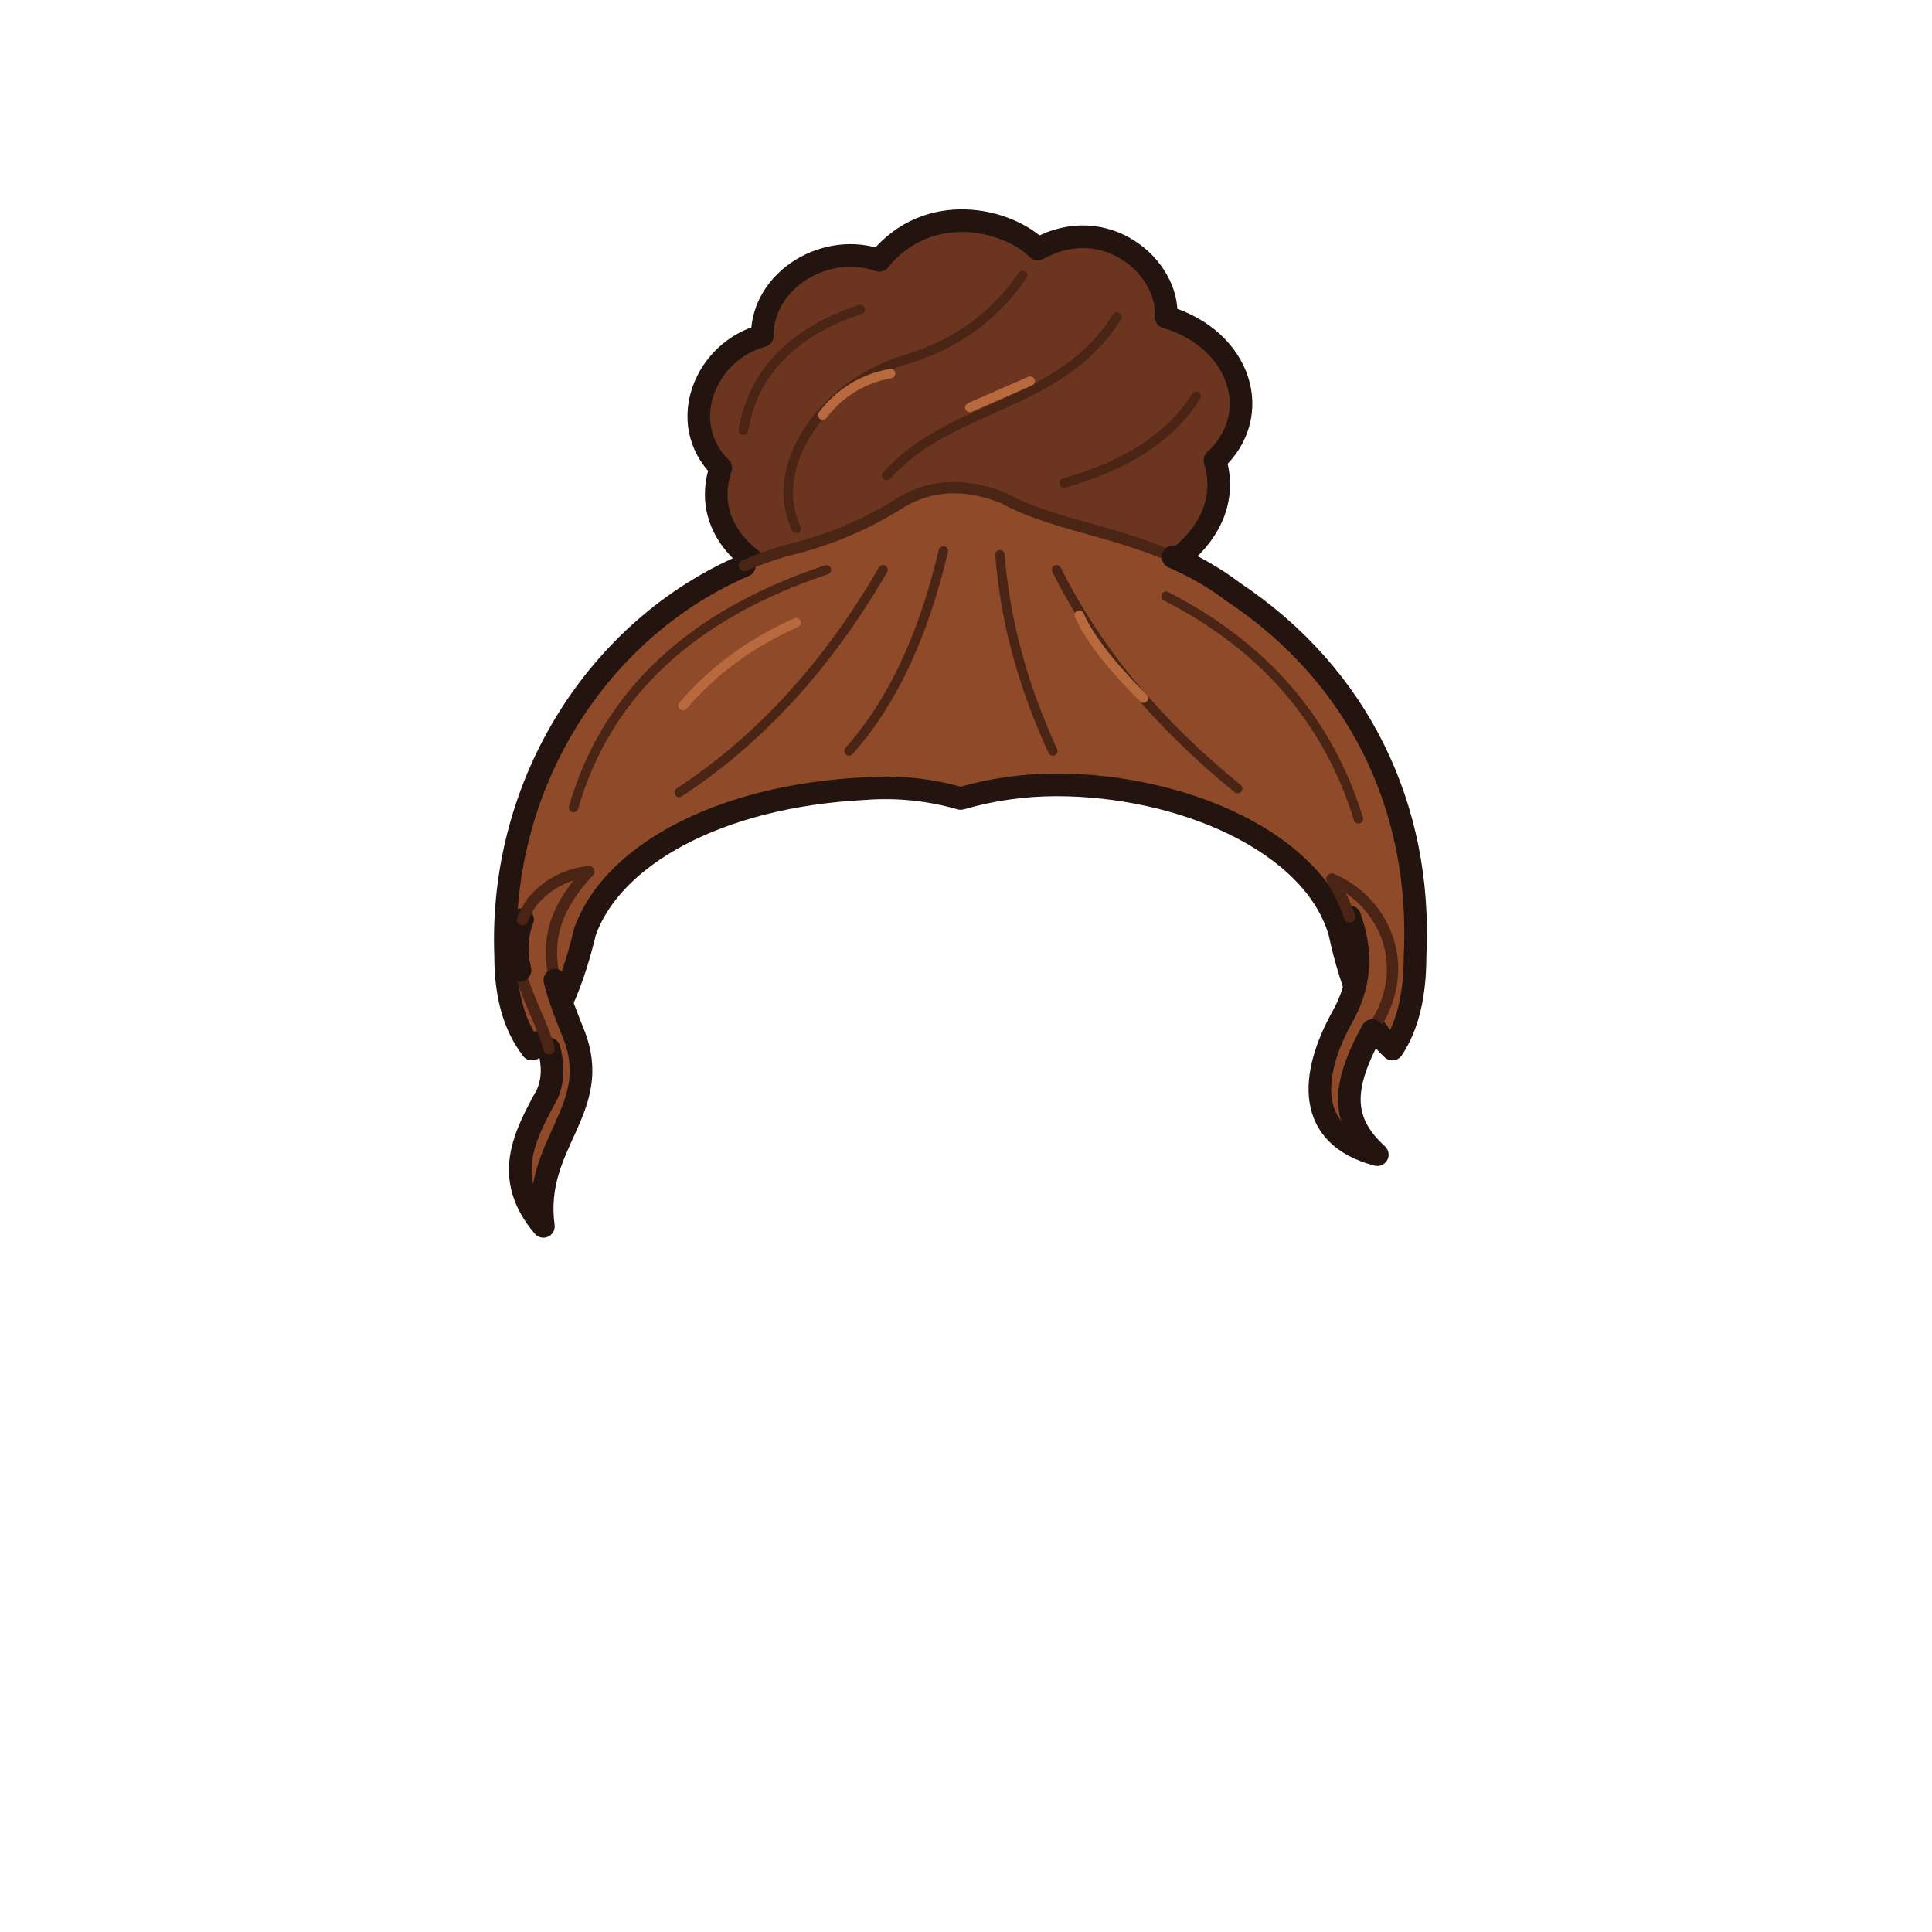
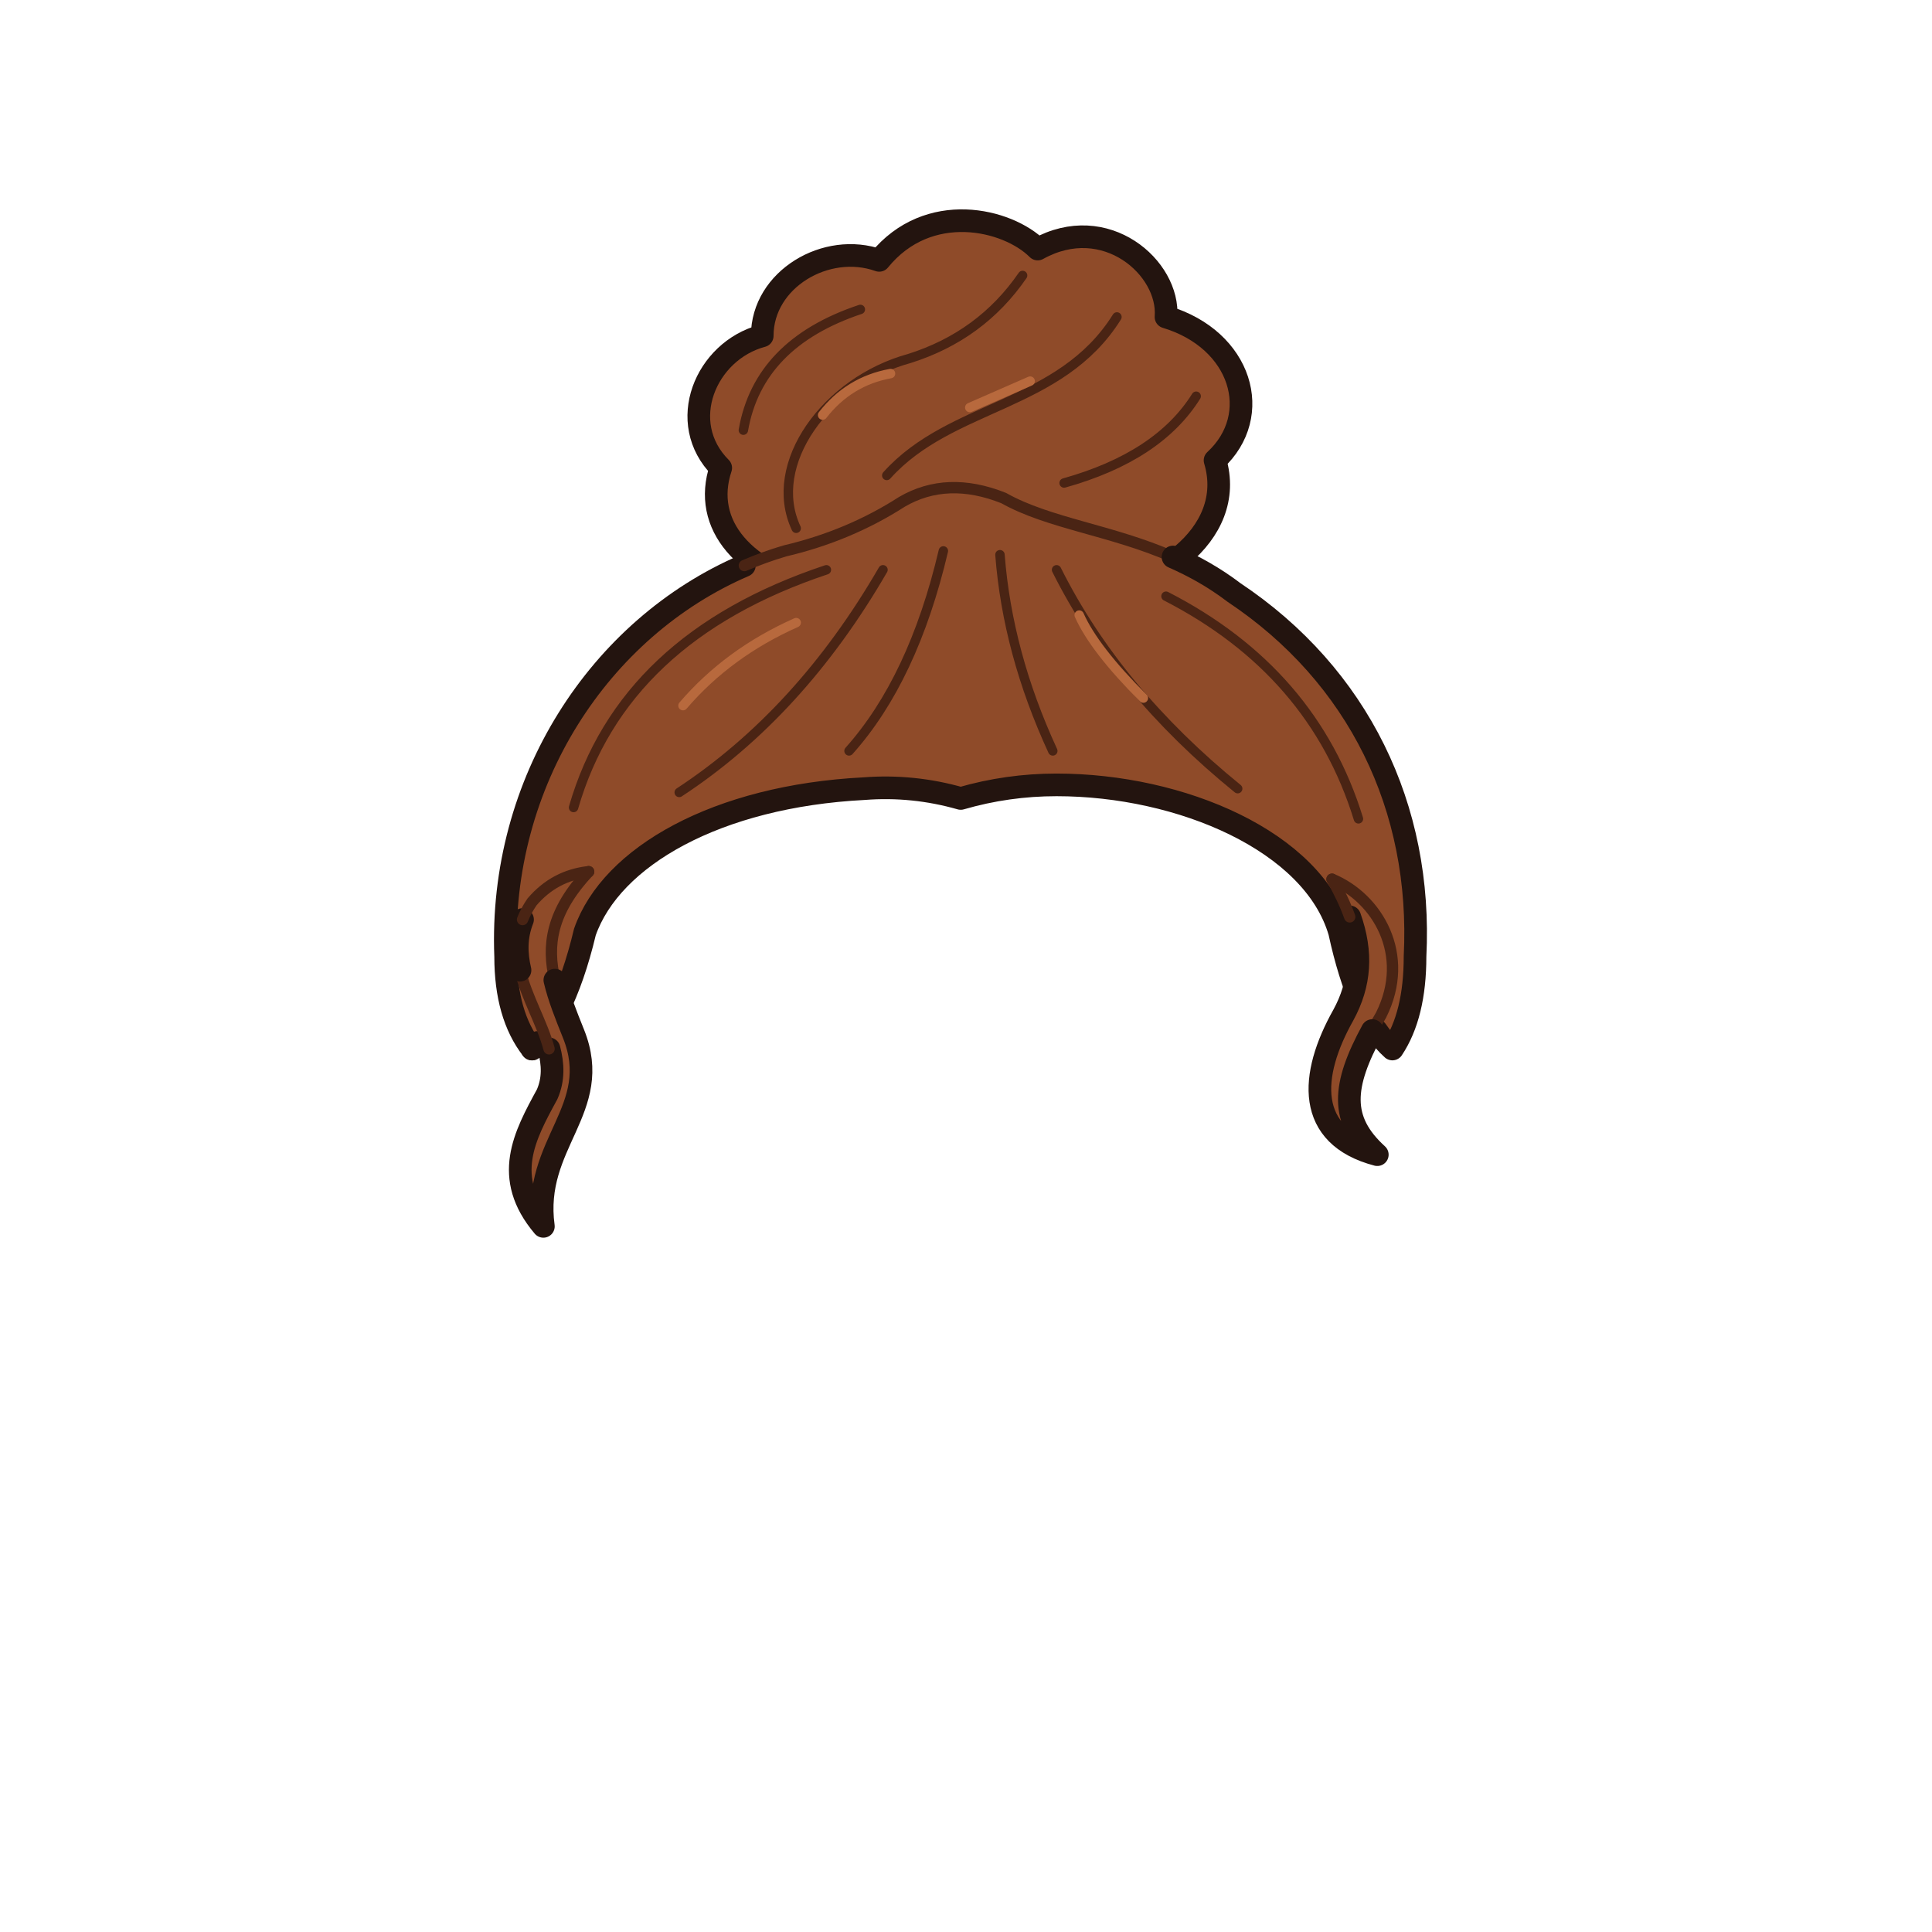
<svg xmlns="http://www.w3.org/2000/svg" viewBox="0 0 512 512" width="512" height="512" data-length="updo" data-softened="1">
-   <g id="hair_back" fill="#6b3520" stroke="#23140f" stroke-width="6" stroke-linejoin="round">
+   <g id="hair_back" fill="#8f4b29" stroke="#23140f" stroke-width="6" stroke-linejoin="round">
    <path d="M219 157C197 152 186 139 191 124C179 112 187 93 202 89C202 74 219 64 233 69C246 53 267 58 275 66C293 56 310 71 309 84C329 90 335 110 322 122C328 142 305 157 286 157Z" />
  </g>
  <g id="hair_base" fill="#8f4b29" stroke="#23140f" stroke-width="6" stroke-linejoin="round">
    <path d="M141 278Q134 269 134 253.5C132 203 164 159 208 146Q225 142 239 133Q251 126 266 132C282 141 306 141 327 157C360 179 377 214 375 253.5Q375 269 369 278Q360 270 355 247C348 223 313 208 280 208Q267 208 254.6 211.6Q242 208 229 209C190 211 162 227 155 247Q150 268 141 278Z" stroke="none" />
    <path fill="none" stroke="#23140f" stroke-width="6" stroke-linejoin="round" stroke-linecap="round" d="M141 278 Q134 269 134 253.5 C132.17 207.21 158.9 166.38 197.26 149.88" />
    <path fill="none" stroke="#4a2414" stroke-width="3" stroke-linejoin="round" stroke-linecap="round" d="M197.26 149.88 C200.75 148.38 204.33 147.08 208 146 Q225 142 239 133 Q251 126 266 132 C278 138.75 294.5 140.44 310.86 147.61" />
    <path fill="none" stroke="#23140f" stroke-width="6" stroke-linejoin="round" stroke-linecap="round" d="M310.86 147.61 C316.31 150 321.75 153 327 157 C360 179 377 214 375 253.5 Q375 269 369 278 Q366.75 276 364.75 273.06" />
    <path fill="none" stroke="#4a2414" stroke-width="3" stroke-linejoin="round" stroke-linecap="round" d="M364.75 273.06 Q362.75 270.12 361 266.25" />
    <path fill="none" stroke="#23140f" stroke-width="6" stroke-linejoin="round" stroke-linecap="round" d="M361 266.25 Q357.5 258.5 355 247 C348 223 313 208 280 208 Q267 208 254.6 211.6 Q242 208 229 209 C190 211 162 227 155 247 Q152.08 259.25 147.81 267.76" />
    <path fill="none" stroke="#4a2414" stroke-width="3" stroke-linejoin="round" stroke-linecap="round" d="M147.81 267.76 Q145.36 272.62 142.47 276.26" />
    <path fill="none" stroke="#23140f" stroke-width="6" stroke-linejoin="round" stroke-linecap="round" d="M142.47 276.26 Q141.75 277.17 141 278" />
  </g>
  <g id="hair_bangs" fill="#8f4b29" stroke="#23140f" stroke-width="6" stroke-linejoin="round">
    <path d="M156 231C141 247 146 259 152 274C160 294 141 303 144 325C133 312 139 301 145 290C152 274 128 258 141 239Q147 232 156 231Z" stroke="none" />
    <path fill="none" stroke="#4a2414" stroke-width="3" stroke-linejoin="round" stroke-linecap="round" d="M156 231 C146 241.67 144.89 250.56 147.04 259.74" />
    <path fill="none" stroke="#23140f" stroke-width="6" stroke-linejoin="round" stroke-linecap="round" d="M147.04 259.74 C148.11 264.33 150 269 152 274 C160 294 141 303 144 325 C133 312 139 301 145 290 C146.75 286 146.56 282 145.5 277.95" />
    <path fill="none" stroke="#4a2414" stroke-width="3" stroke-linejoin="round" stroke-linecap="round" d="M145.5 277.95 C143.73 271.21 139.53 264.33 137.81 257.11" />
    <path fill="none" stroke="#23140f" stroke-width="6" stroke-linejoin="round" stroke-linecap="round" d="M137.81 257.11 C136.79 252.78 136.66 248.32 138.48 243.69" />
    <path fill="none" stroke="#4a2414" stroke-width="3" stroke-linejoin="round" stroke-linecap="round" d="M138.48 243.69 C139.09 242.15 139.92 240.58 141 239 Q147 232 156 231" />
    <path d="M353 233C365 238 374 253 366 269C356 286 354 296 365 306C346 301 347 285 356 269C362 258 361 247 353 233Z" stroke="none" />
    <path fill="none" stroke="#4a2414" stroke-width="3" stroke-linejoin="round" stroke-linecap="round" d="M353 233 C365 238 374 253 366 269 C365.17 270.42 364.39 271.78 363.67 273.11" />
    <path fill="none" stroke="#23140f" stroke-width="6" stroke-linejoin="round" stroke-linecap="round" d="M363.67 273.11 C355.76 287.67 354.92 296.83 365 306 C346 301 347 285 356 269 C360.5 260.75 361.06 252.5 357.69 242.98" />
    <path fill="none" stroke="#4a2414" stroke-width="3" stroke-linejoin="round" stroke-linecap="round" d="M357.69 242.98 C356.56 239.81 355 236.5 353 233" />
  </g>
  <g id="hair_lines" fill="none" stroke-width="2.5" stroke-linecap="round" stroke-linejoin="round">
    <path stroke="#4a2414" d="M197 114Q201 91 228 82 M211 140C203 123 219 101 241 95Q260 89 271 73 M235 126C252 107 281 108 296 84 M282 128Q307 121 317 105 M152 214Q165 169 219 151 M180 210Q212 189 234 151 M225 199Q242 180 250 146 M279 199Q267 173 265 147 M328 209Q296 183 280 151 M360 217Q348 178 309 158" />
    <path stroke="#b8693d" d="M218 110Q225 101 236 99 M257 108L273 101 M181 187Q193 173 211 165 M303 185Q290 172 286 163" />
  </g>
</svg>
